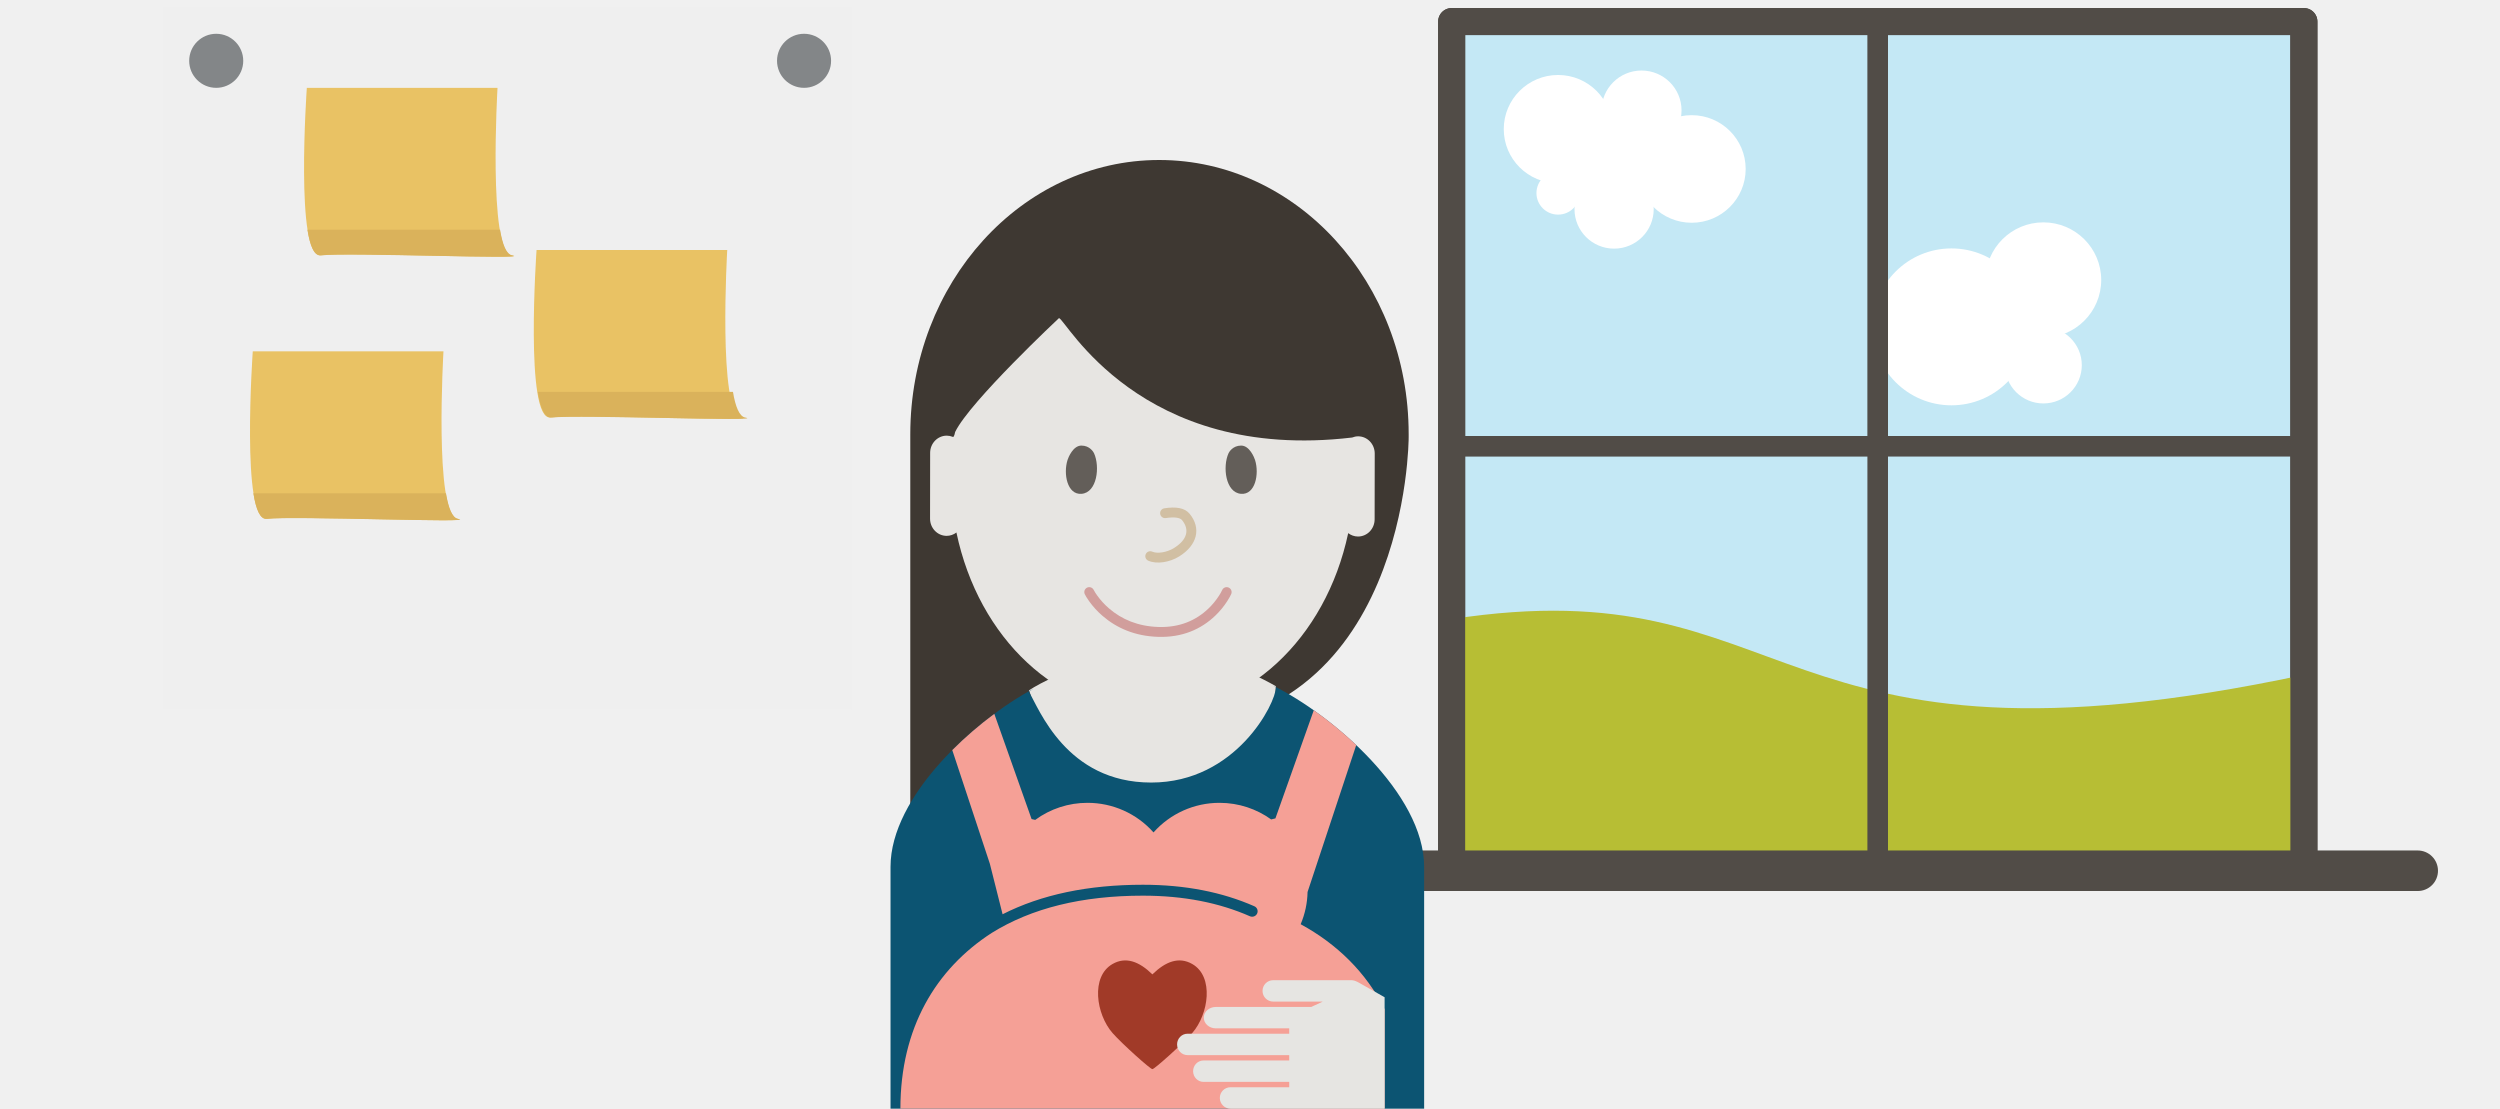
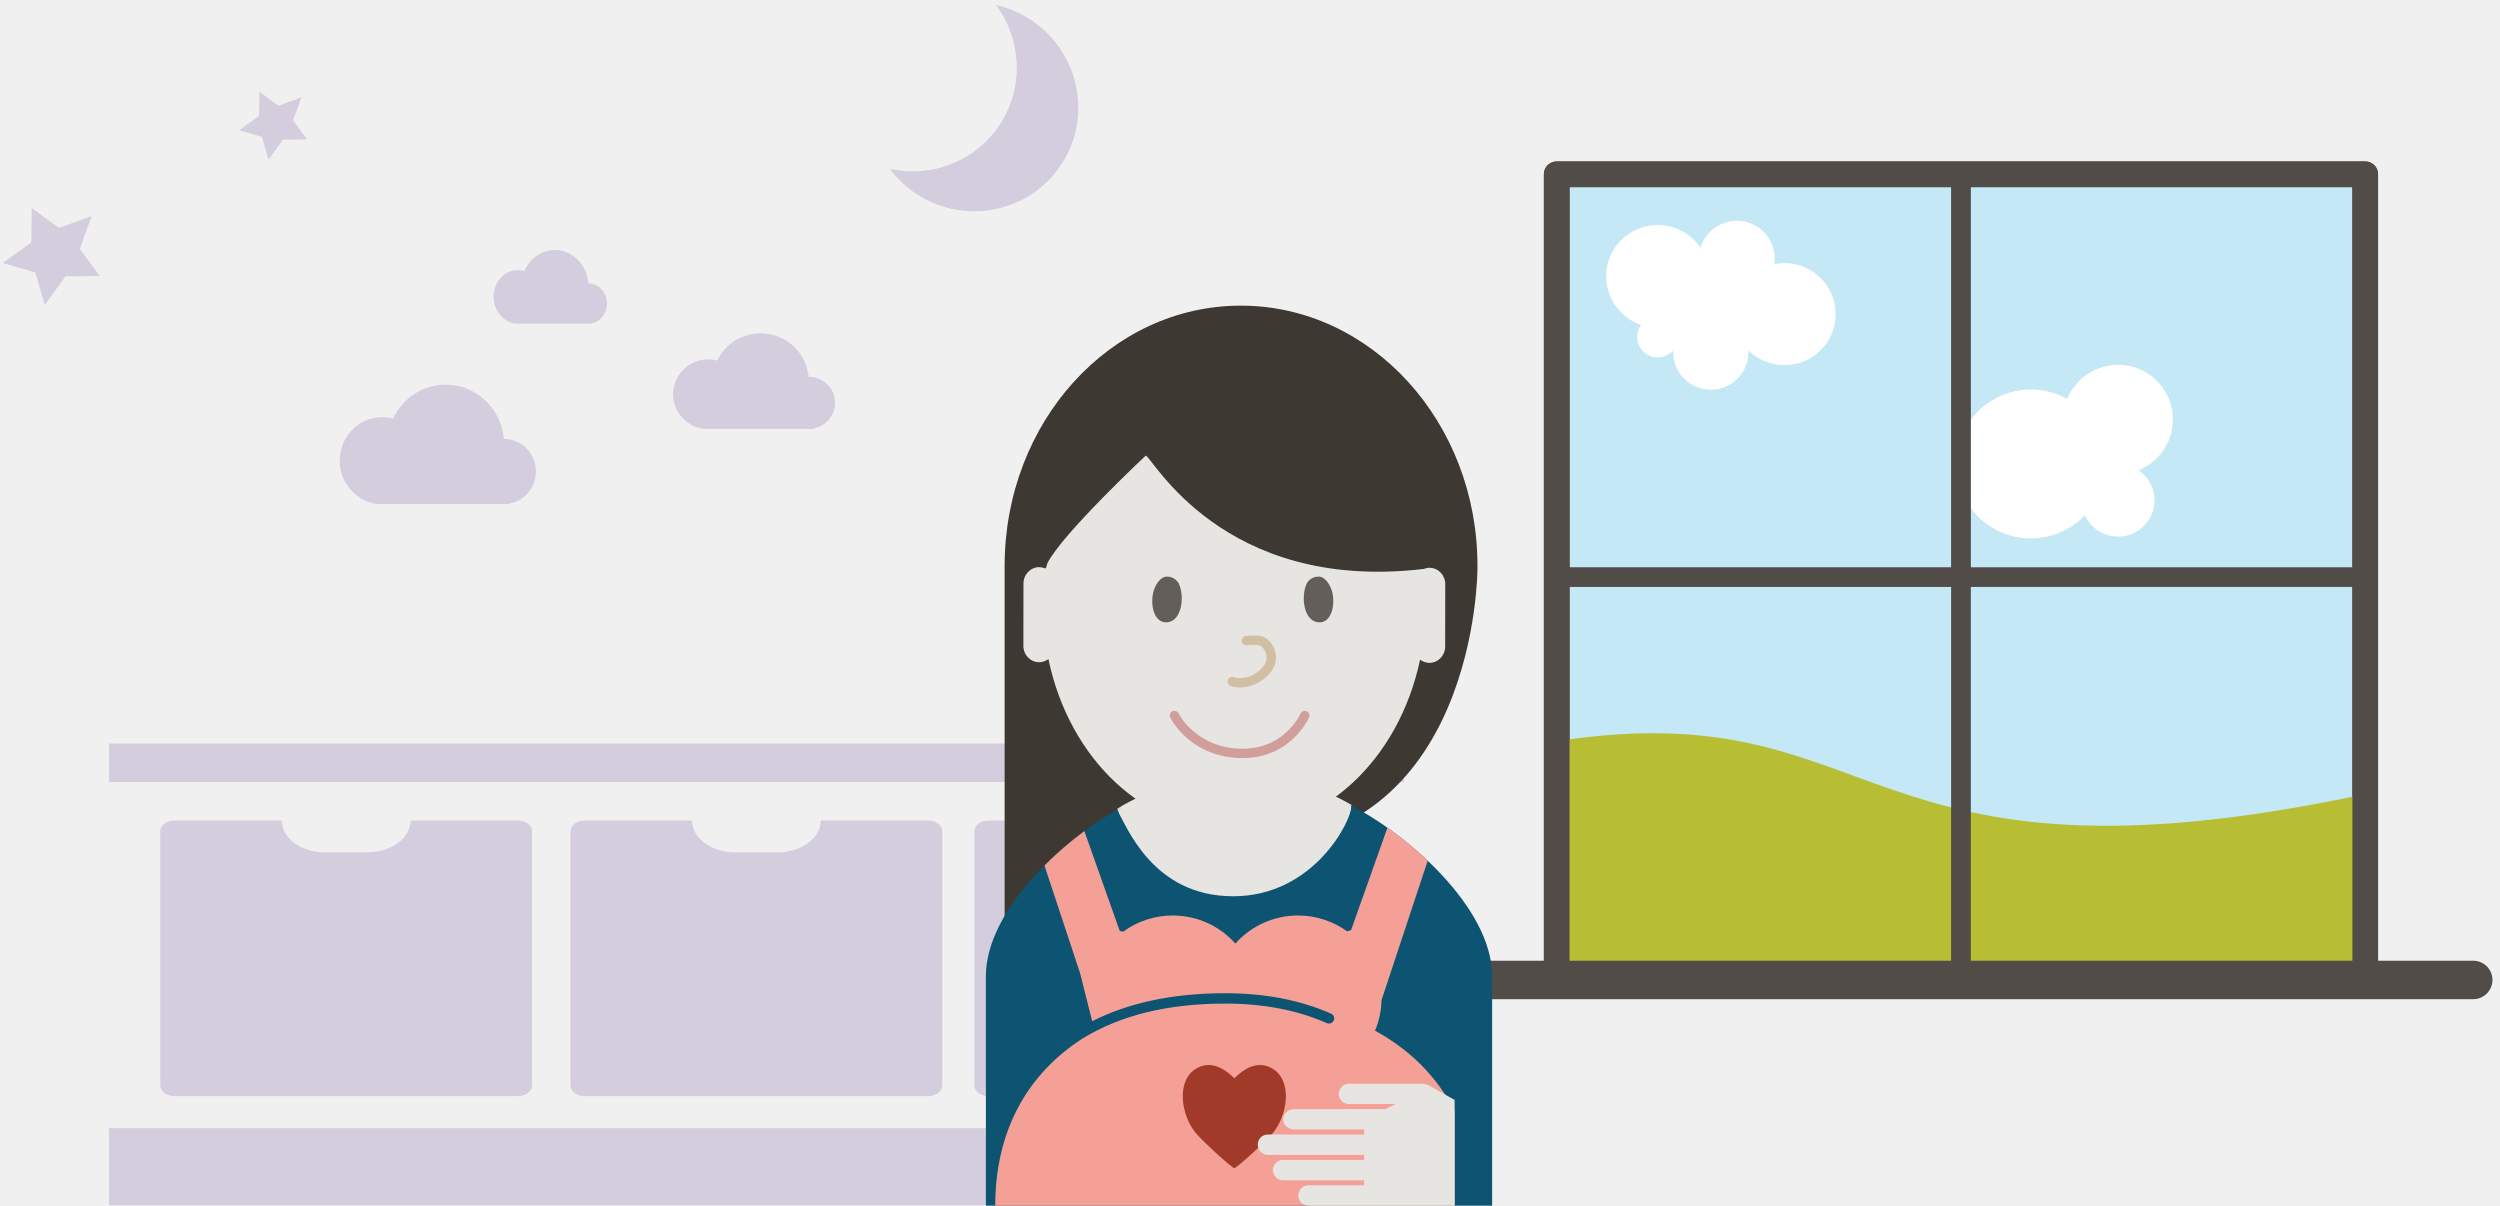
- <svg xmlns="http://www.w3.org/2000/svg" width="370" height="164" viewBox="0 0 370 164">
+ <svg xmlns="http://www.w3.org/2000/svg" width="390" height="188" viewBox="0 0 390 188">
  <g fill="none" fill-rule="evenodd">
-     <path fill="#EFEFEF" d="M24 105h102V1H24z" />
-     <path fill="#838688" d="M36 9.002a4 4 0 1 1-8-.003 4 4 0 0 1 8 .003M123 9.002A3.998 3.998 0 0 1 119 13a4 4 0 1 1 4-3.998" />
-     <path fill="#E9C264" d="M67.7 76.775c3.48.696-24.379-.49-28.224 0C35.634 77.27 37.41 52 37.41 52h28.224S64.213 76.088 67.7 76.775" />
-     <path fill="#DAB25B" d="M66.006 73H37.5c.37 2.347.991 3.912 2.015 3.795 3.854-.455 31.771.636 28.284 0-.874-.157-1.434-1.648-1.793-3.795" />
-     <path fill="#E9C264" d="M109.7 61.778c3.477.69-24.38-.493-28.223 0C77.632 62.272 79.41 37 79.41 37h28.222s-1.416 24.089 2.068 24.778" />
-     <path fill="#DAB25B" d="M108.48 58H79.6c.375 2.35 1.003 3.916 2.044 3.797 3.901-.455 32.18.632 28.652 0-.886-.162-1.457-1.647-1.817-3.797" />
-     <path fill="#E9C264" d="M75.7 37.779c3.483.688-24.378-.495-28.224 0C43.634 38.267 45.41 13 45.41 13h28.223S72.216 37.087 75.7 37.779" />
-     <path fill="#DAB25B" d="M74.01 34H45.5c.37 2.348.99 3.917 2.015 3.797 3.854-.456 31.775.632 28.284 0-.871-.159-1.435-1.651-1.79-3.797" />
-     <g>
-       <path fill="#C4E8F5" d="M214.845 128.871h126.131V3.192h-126.13z" />
-       <path stroke="#403A33" stroke-linecap="round" stroke-linejoin="round" stroke-width="4" d="M214.845 128.871h126.131V3.192h-126.13z" />
-       <path fill="#B7BE34" d="M214.845 91.628c51.475-7.926 46.011 25.32 126.131 8.249v28.995h-126.13V91.628z" />
-       <path fill="#FFF" d="M310.98 41.438c0-4.71-3.833-8.529-8.562-8.529-4.727 0-8.56 3.819-8.56 8.529 0 4.712 3.833 8.53 8.56 8.53 4.729 0 8.562-3.818 8.562-8.53" />
-       <path fill="#FFF" d="M300.466 48.377c0-6.412-5.217-11.611-11.652-11.611s-11.654 5.2-11.654 11.611c0 6.412 5.219 11.61 11.654 11.61s11.652-5.198 11.652-11.61" />
-       <path fill="#FFF" d="M308.106 54.044c0-3.131-2.546-5.666-5.688-5.666-3.14 0-5.686 2.535-5.686 5.666 0 3.129 2.546 5.666 5.686 5.666 3.142 0 5.688-2.537 5.688-5.666" />
-       <path stroke="#403A33" stroke-linecap="round" stroke-linejoin="round" stroke-width="3" d="M214.845 66.032h63.066V3.192h-63.066z" />
-       <path stroke="#514C47" stroke-linecap="round" stroke-linejoin="round" stroke-width="3" d="M277.91 66.032h63.066V3.192h-63.065zM214.845 128.871h63.066V66.032h-63.066z" />
-       <path stroke="#514C47" stroke-linecap="round" stroke-linejoin="round" stroke-width="3" d="M277.91 128.871h63.066V66.032h-63.065z" />
-       <path stroke="#514C47" stroke-linecap="round" stroke-linejoin="round" stroke-width="6" d="M198 128.871h159.822" />
-       <path fill="#FFF" d="M238.636 19.109c0 4.424-3.6 8.01-8.04 8.01-4.44 0-8.04-3.586-8.04-8.01 0-4.424 3.6-8.012 8.04-8.012 4.44 0 8.04 3.588 8.04 8.012" />
-       <path fill="#FFF" d="M248.868 16.336c0 3.258-2.651 5.897-5.92 5.897s-5.92-2.64-5.92-5.897c0-3.259 2.651-5.898 5.92-5.898s5.92 2.64 5.92 5.898" />
-       <path fill="#FFF" d="M258.36 25.007c0 4.397-3.577 7.961-7.99 7.961-4.414 0-7.99-3.564-7.99-7.961 0-4.398 3.576-7.962 7.99-7.962 4.413 0 7.99 3.564 7.99 7.962M233.797 28.574a3.197 3.197 0 0 1-3.201 3.19 3.197 3.197 0 0 1-3.202-3.19 3.197 3.197 0 0 1 3.202-3.19 3.197 3.197 0 0 1 3.201 3.19" />
-       <path fill="#FFF" d="M244.749 30.957c0 3.227-2.624 5.841-5.862 5.841-3.237 0-5.861-2.614-5.861-5.841 0-3.225 2.624-5.842 5.86-5.842 3.239 0 5.863 2.617 5.863 5.842" />
-       <path fill="#FFF" d="M245.501 23.792c0-3.956-3.218-7.164-7.19-7.164-3.972 0-7.19 3.208-7.19 7.164 0 3.958 3.218 7.165 7.19 7.165 3.972 0 7.19-3.207 7.19-7.165" />
-       <path stroke="#514C47" stroke-linecap="round" stroke-linejoin="round" stroke-width="4" d="M214.845 128.871h126.131V3.192h-126.13z" />
+     <path fill="#C4E8F5" d="M242.845 152.871h126.131V27.192h-126.13z" />
+     <path stroke="#403A33" stroke-linecap="round" stroke-linejoin="round" stroke-width="4" d="M242.845 152.871h126.131V27.192h-126.13z" />
+     <path fill="#B7BE34" d="M242.845 115.628c51.475-7.926 46.011 25.32 126.131 8.249v28.995h-126.13v-37.244z" />
+     <path fill="#FFF" d="M338.98 65.438c0-4.71-3.833-8.529-8.562-8.529-4.727 0-8.56 3.819-8.56 8.529 0 4.712 3.833 8.53 8.56 8.53 4.729 0 8.562-3.818 8.562-8.53" />
+     <path fill="#FFF" d="M328.466 72.377c0-6.412-5.217-11.611-11.652-11.611s-11.654 5.2-11.654 11.611c0 6.412 5.219 11.61 11.654 11.61s11.652-5.198 11.652-11.61" />
+     <path fill="#FFF" d="M336.106 78.044c0-3.131-2.546-5.666-5.688-5.666-3.14 0-5.686 2.535-5.686 5.666 0 3.129 2.546 5.666 5.686 5.666 3.142 0 5.688-2.537 5.688-5.666" />
+     <path stroke="#403A33" stroke-linecap="round" stroke-linejoin="round" stroke-width="3" d="M242.845 90.032h63.066v-62.84h-63.066z" />
+     <path stroke="#514C47" stroke-linecap="round" stroke-linejoin="round" stroke-width="3" d="M305.91 90.032h63.066v-62.84h-63.065zM242.845 152.871h63.066V90.032h-63.066z" />
+     <path stroke="#514C47" stroke-linecap="round" stroke-linejoin="round" stroke-width="3" d="M305.91 152.871h63.066V90.032h-63.065z" />
+     <path stroke="#514C47" stroke-linecap="round" stroke-linejoin="round" stroke-width="6" d="M226 152.871h159.822" />
+     <path fill="#FFF" d="M266.636 43.109c0 4.424-3.6 8.01-8.04 8.01-4.44 0-8.04-3.586-8.04-8.01 0-4.424 3.6-8.012 8.04-8.012 4.44 0 8.04 3.588 8.04 8.012" />
+     <path fill="#FFF" d="M276.868 40.336c0 3.258-2.651 5.897-5.92 5.897s-5.92-2.64-5.92-5.897c0-3.259 2.651-5.898 5.92-5.898s5.92 2.64 5.92 5.898" />
+     <path fill="#FFF" d="M286.36 49.007c0 4.397-3.577 7.961-7.99 7.961-4.414 0-7.99-3.564-7.99-7.961 0-4.398 3.576-7.962 7.99-7.962 4.413 0 7.99 3.564 7.99 7.962M261.797 52.574a3.197 3.197 0 0 1-3.201 3.19 3.197 3.197 0 0 1-3.202-3.19 3.197 3.197 0 0 1 3.202-3.19 3.197 3.197 0 0 1 3.201 3.19" />
+     <path fill="#FFF" d="M272.749 54.957c0 3.227-2.624 5.841-5.862 5.841-3.237 0-5.861-2.614-5.861-5.841 0-3.225 2.624-5.842 5.86-5.842 3.239 0 5.863 2.617 5.863 5.842" />
+     <path fill="#FFF" d="M273.501 47.792c0-3.956-3.218-7.164-7.19-7.164-3.972 0-7.19 3.208-7.19 7.164 0 3.958 3.218 7.165 7.19 7.165 3.972 0 7.19-3.207 7.19-7.165" />
+     <path stroke="#514C47" stroke-linecap="round" stroke-linejoin="round" stroke-width="4" d="M242.845 152.871h126.131V27.192h-126.13z" />
+     <g fill="#D4CDDE">
+       <path fill-rule="nonzero" d="M219 116H17v6h202v-6zm0 60H17v12h202v-12zM64.038 128c0 2.74-2.996 4.962-6.692 4.962h-6.692c-3.696 0-6.692-2.222-6.692-4.962H27.23c-1.232 0-2.231.74-2.231 1.654v39.692c0 .914.999 1.654 2.23 1.654h53.54c1.231 0 2.23-.74 2.23-1.654v-39.692c0-.914-.999-1.654-2.23-1.654H64.037zm64 0c0 2.74-2.996 4.962-6.692 4.962h-6.692c-3.696 0-6.692-2.222-6.692-4.962H91.23c-1.232 0-2.231.74-2.231 1.654v39.692c0 .914.999 1.654 2.23 1.654h53.54c1.231 0 2.23-.74 2.23-1.654v-39.692c0-.914-.999-1.654-2.23-1.654h-16.732zm63 0c0 2.74-2.996 4.962-6.692 4.962h-6.692c-3.696 0-6.692-2.222-6.692-4.962H154.23c-1.232 0-2.231.74-2.231 1.654v39.692c0 .914.999 1.654 2.23 1.654h53.54c1.231 0 2.23-.74 2.23-1.654v-39.692c0-.914-.999-1.654-2.23-1.654h-16.732z" />
+       <path d="M156.016 19.36c3.8-5.853 3.323-13.259-.644-18.58a16.462 16.462 0 0 1 5.351 2.261c7.587 4.927 9.775 15.023 4.887 22.55-4.888 7.527-15 9.634-22.587 4.707a16.462 16.462 0 0 1-4.243-3.97c6.475 1.461 13.435-1.115 17.236-6.968zM5.515 42.498l-5.09-1.466 4.464-3.211.066-5.37 4.225 3.105 5.13-1.853-1.853 5.13 3.105 4.225-5.37.066-3.211 4.464zM53 71.855c0-3.741 2.962-6.774 6.617-6.774.59 0 1.164.08 1.709.228C62.789 62.17 65.918 60 69.542 60c4.746 0 8.643 3.72 9.061 8.468 2.778 0 5 2.275 5 5.081 0 2.518-1.789 4.608-4.136 5.01v.071H58.79c-3.264-.47-5.79-3.32-5.79-6.775zM105 61.484c0-2.993 2.446-5.42 5.464-5.42.488 0 .961.064 1.412.183A7.519 7.519 0 0 1 118.66 52c3.919 0 7.137 2.976 7.482 6.775 2.294 0 4.129 1.82 4.129 4.064 0 2.014-1.477 3.686-3.415 4.009v.056H109.78c-2.695-.375-4.781-2.656-4.781-5.42zM77 46.303c0-2.305 1.712-4.173 3.825-4.173.342 0 .673.049.988.14.846-1.934 2.654-3.27 4.75-3.27 2.743 0 4.996 2.292 5.237 5.216 1.606 0 2.89 1.402 2.89 3.13 0 1.551-1.033 2.838-2.39 3.087v.043H80.347C78.46 50.187 77 48.431 77 46.303zM40.86 21.349l-3.562-1.026 3.124-2.248.047-3.759 2.957 2.173 3.59-1.297-1.296 3.592 2.173 2.957-3.758.046-2.248 3.124z" />
    </g>
    <g>
-       <path fill="#3E3832" d="M134.723 64.29c0-22.428 16.49-40.61 36.838-40.61 20.343 0 36.922 18.132 36.922 40.56v.492s.042 43.227-36.932 43.227c-36.972 0-36.829 14.879-36.829 14.879V66.093v-1.804z" />
-       <path fill="#E7E5E2" d="M152.273 102.176c1.493 2.389 5.688 44.354 18.28 44.354 12.596 0 18.282-42.745 18.282-44.97-19.283-11.047-36.562.616-36.562.616z" />
-       <path fill="#0C5472" d="M188.367 101.455c8.77 4.312 22.406 15.995 22.406 26.827v35.798h-78.975v-35.798c0-10.452 12.476-21.694 21.145-26.345-.44.268-.67.43-.67.43 1.493 2.473 5.508 13.45 18.1 13.45 12.595 0 18.462-11.785 18.462-14.089a39.005 39.005 0 0 0-.468-.273z" />
-       <path fill="#F5A096" d="M194.441 105.112a56.73 56.73 0 0 1 6.287 5.147l-7.21 21.76a12.798 12.798 0 0 1-1.02 4.765c5.376 2.93 9.692 7.132 12.425 12.582v14.714H133.26c0-11.961 5.252-20.66 13.505-26.001 5.91-3.676 13.367-5.52 22.386-5.52 6.056 0 11.314 1.055 15.834 3.046a.817.817 0 0 0 1.075-.411.806.806 0 0 0-.414-1.067c-4.733-2.084-10.217-3.184-16.495-3.184-8.102 0-15.028 1.453-20.768 4.368l-1.88-7.46-5.568-16.838a55.853 55.853 0 0 1 6.222-5.364l5.518 15.572c.178.042.357.084.536.124a13.037 13.037 0 0 1 7.737-2.526 13.04 13.04 0 0 1 9.772 4.378 13.04 13.04 0 0 1 9.772-4.378c2.855 0 5.495.912 7.641 2.457l.628-.155 5.68-16.009z" />
-       <path fill="#A13A28" d="M164.66 152.894c-2.445-2.789-3.26-8.366 0-10.225 1.965-1.12 3.93-.38 5.894 1.537 1.964-1.917 3.929-2.658 5.893-1.537 3.26 1.859 2.445 7.436 0 10.225-1.37 1.563-5.687 5.435-5.893 5.334-.206.1-4.523-3.77-5.894-5.334z" />
-       <path fill="#E6E5E2" fill-rule="nonzero" d="M204.923 147.592v16.488h-22.81c-.873 0-1.58-.71-1.58-1.584 0-.875.707-1.585 1.58-1.585h8.693v-.792H178.12c-.852 0-1.54-.71-1.54-1.584 0-.875.688-1.585 1.54-1.585h12.685v-.792h-15.054c-.851 0-1.542-.71-1.542-1.585s.69-1.584 1.542-1.584h15.054v-.792h-10.861c-.984 0-1.784-.709-1.784-1.584 0-.875.8-1.585 1.784-1.585h14.12l1.705-.792h-7.335c-.873 0-1.58-.71-1.58-1.584 0-.875.707-1.584 1.58-1.584h11.544c.617 0 1.139.375 1.89.792.332.184 1.35.761 3.054 1.732z" />
-       <path fill="#E7E5E2" d="M141.362 63.929s-.154.87-.352.727a2.374 2.374 0 0 0-.887-.18c-1.356-.001-2.46 1.138-2.462 2.545l-.013 9.735c-.003 1.407 1.094 2.548 2.453 2.551a2.38 2.38 0 0 0 1.45-.498c3.284 15.676 14.99 26.747 28.95 26.771 13.96.023 25.703-11.011 29.033-26.676.406.31.904.501 1.449.502 1.358.002 2.46-1.137 2.462-2.543l.015-9.736c.001-1.407-1.096-2.549-2.454-2.551-.313 0-.612.066-.887.177-31.482 3.731-42.463-17.672-43.391-17.673 0 0-13.167 12.325-15.366 16.849z" />
+       <path fill="#3E3832" d="M156.723 88.29c0-22.428 16.49-40.61 36.838-40.61 20.343 0 36.922 18.132 36.922 40.56v.492s.042 43.227-36.932 43.227c-36.972 0-36.829 14.879-36.829 14.879V90.093v-1.804z" />
+       <path fill="#E7E5E2" d="M174.273 126.176c1.493 2.389 5.688 44.354 18.28 44.354 12.596 0 18.282-42.745 18.282-44.97-19.283-11.047-36.562.616-36.562.616z" />
+       <path fill="#0C5472" d="M210.367 125.455c8.77 4.312 22.406 15.995 22.406 26.827v35.798h-78.975v-35.798c0-10.452 12.476-21.694 21.145-26.345-.44.268-.67.43-.67.43 1.493 2.473 5.508 13.45 18.1 13.45 12.595 0 18.462-11.785 18.462-14.089a39.005 39.005 0 0 0-.468-.273z" />
+       <path fill="#F5A096" d="M216.441 129.112a56.73 56.73 0 0 1 6.287 5.147l-7.21 21.76a12.798 12.798 0 0 1-1.02 4.765c5.376 2.93 9.692 7.132 12.425 12.582v14.714H155.26c0-11.961 5.252-20.66 13.505-26.001 5.91-3.676 13.367-5.52 22.386-5.52 6.056 0 11.314 1.055 15.834 3.046a.817.817 0 0 0 1.075-.411.806.806 0 0 0-.414-1.067c-4.733-2.084-10.217-3.184-16.495-3.184-8.102 0-15.028 1.453-20.768 4.368l-1.88-7.46-5.568-16.838a55.853 55.853 0 0 1 6.222-5.364l5.518 15.572c.178.042.357.084.536.124a13.037 13.037 0 0 1 7.737-2.526 13.04 13.04 0 0 1 9.772 4.378 13.04 13.04 0 0 1 9.772-4.378c2.855 0 5.495.912 7.641 2.457l.628-.155 5.68-16.009z" />
+       <path fill="#A13A28" d="M186.66 176.894c-2.445-2.789-3.26-8.366 0-10.225 1.965-1.12 3.93-.38 5.894 1.537 1.964-1.917 3.929-2.658 5.893-1.537 3.26 1.859 2.445 7.436 0 10.225-1.37 1.563-5.687 5.435-5.893 5.334-.206.1-4.523-3.77-5.894-5.334z" />
+       <path fill="#E6E5E2" fill-rule="nonzero" d="M226.923 171.592v16.488h-22.81c-.873 0-1.58-.71-1.58-1.584 0-.875.707-1.585 1.58-1.585h8.693v-.792H200.12c-.852 0-1.54-.71-1.54-1.584 0-.875.688-1.585 1.54-1.585h12.685v-.792h-15.054c-.851 0-1.542-.71-1.542-1.585s.69-1.584 1.542-1.584h15.054v-.792h-10.861c-.984 0-1.784-.709-1.784-1.584 0-.875.8-1.585 1.784-1.585h14.12l1.705-.792h-7.335c-.873 0-1.58-.71-1.58-1.584 0-.875.707-1.584 1.58-1.584h11.544c.617 0 1.139.375 1.89.792.332.184 1.35.761 3.054 1.732z" />
+       <path fill="#E7E5E2" d="M163.362 87.929s-.154.87-.352.727a2.374 2.374 0 0 0-.887-.18c-1.356-.001-2.46 1.138-2.462 2.545l-.013 9.735c-.003 1.407 1.094 2.548 2.453 2.551a2.38 2.38 0 0 0 1.45-.498c3.284 15.676 14.99 26.747 28.95 26.771 13.96.023 25.703-11.011 29.033-26.676.406.31.904.501 1.449.502 1.358.002 2.46-1.137 2.462-2.543l.015-9.736c.001-1.407-1.096-2.549-2.454-2.551-.313 0-.612.066-.887.177-31.482 3.731-42.463-17.672-43.391-17.673 0 0-13.167 12.325-15.366 16.849z" />
      <g>
        <g fill="#635E59">
-           <path d="M160.061 73.087c-2.116.16-2.708-2.96-2.07-4.997.12-.386.82-2.144 2.06-2.144 1.239 0 1.786.96 1.862 1.126.911 1.986.463 5.84-1.852 6.015M183.68 73.087c2.116.16 2.708-2.96 2.07-4.997-.12-.386-.82-2.144-2.06-2.144-1.239 0-1.786.96-1.862 1.126-.91 1.986-.463 5.84 1.852 6.015" />
+           <path d="M182.061 97.087c-2.116.16-2.708-2.96-2.07-4.997.12-.386.82-2.144 2.06-2.144 1.239 0 1.786.96 1.862 1.126.911 1.986.463 5.84-1.852 6.015M205.68 97.087c2.116.16 2.708-2.96 2.07-4.997-.12-.386-.82-2.144-2.06-2.144-1.239 0-1.786.96-1.862 1.126-.91 1.986-.463 5.84 1.852 6.015" />
        </g>
-         <path fill="#D1BFA3" fill-rule="nonzero" d="M172.542 76.674c1.244-.192 2.094-.072 2.399.302 1.149 1.412.781 2.906-1.19 4.132-1.037.645-2.463.872-3.218.537a.731.731 0 1 0-.592 1.338c1.248.552 3.168.247 4.582-.633 2.68-1.667 3.292-4.159 1.552-6.298-.737-.904-2.04-1.088-3.756-.824a.731.731 0 0 0 .223 1.446z" />
-         <path fill="#D19E9C" fill-rule="nonzero" d="M180.877 87.336a6.66 6.66 0 0 1-.46.821 10.371 10.371 0 0 1-1.556 1.895c-1.87 1.797-4.305 2.836-7.403 2.741-3.02-.093-5.444-1.116-7.344-2.765a10.902 10.902 0 0 1-1.734-1.901 6.654 6.654 0 0 1-.515-.821.731.731 0 1 0-1.313.645c.108.219.317.575.636 1.024a12.357 12.357 0 0 0 1.967 2.157c2.145 1.862 4.886 3.02 8.258 3.123 3.512.108 6.32-1.09 8.461-3.148a11.824 11.824 0 0 0 1.776-2.163c.286-.449.473-.805.568-1.023a.731.731 0 1 0-1.34-.585z" />
+         <path fill="#D1BFA3" fill-rule="nonzero" d="M194.542 100.674c1.244-.192 2.094-.072 2.399.302 1.149 1.412.781 2.906-1.19 4.132-1.037.645-2.463.872-3.218.537a.731.731 0 1 0-.592 1.338c1.248.552 3.168.247 4.582-.633 2.68-1.667 3.292-4.159 1.552-6.298-.737-.904-2.04-1.088-3.756-.824a.731.731 0 0 0 .223 1.446z" />
+         <path fill="#D19E9C" fill-rule="nonzero" d="M202.877 111.336a6.66 6.66 0 0 1-.46.821 10.371 10.371 0 0 1-1.556 1.895c-1.87 1.797-4.305 2.836-7.403 2.741-3.02-.093-5.444-1.116-7.344-2.765a10.902 10.902 0 0 1-1.734-1.901 6.654 6.654 0 0 1-.515-.821.731.731 0 1 0-1.313.645c.108.219.317.575.636 1.024a12.357 12.357 0 0 0 1.967 2.157c2.145 1.862 4.886 3.02 8.258 3.123 3.512.108 6.32-1.09 8.461-3.148a11.824 11.824 0 0 0 1.776-2.163c.286-.449.473-.805.568-1.023a.731.731 0 1 0-1.34-.585z" />
      </g>
    </g>
  </g>
</svg>
